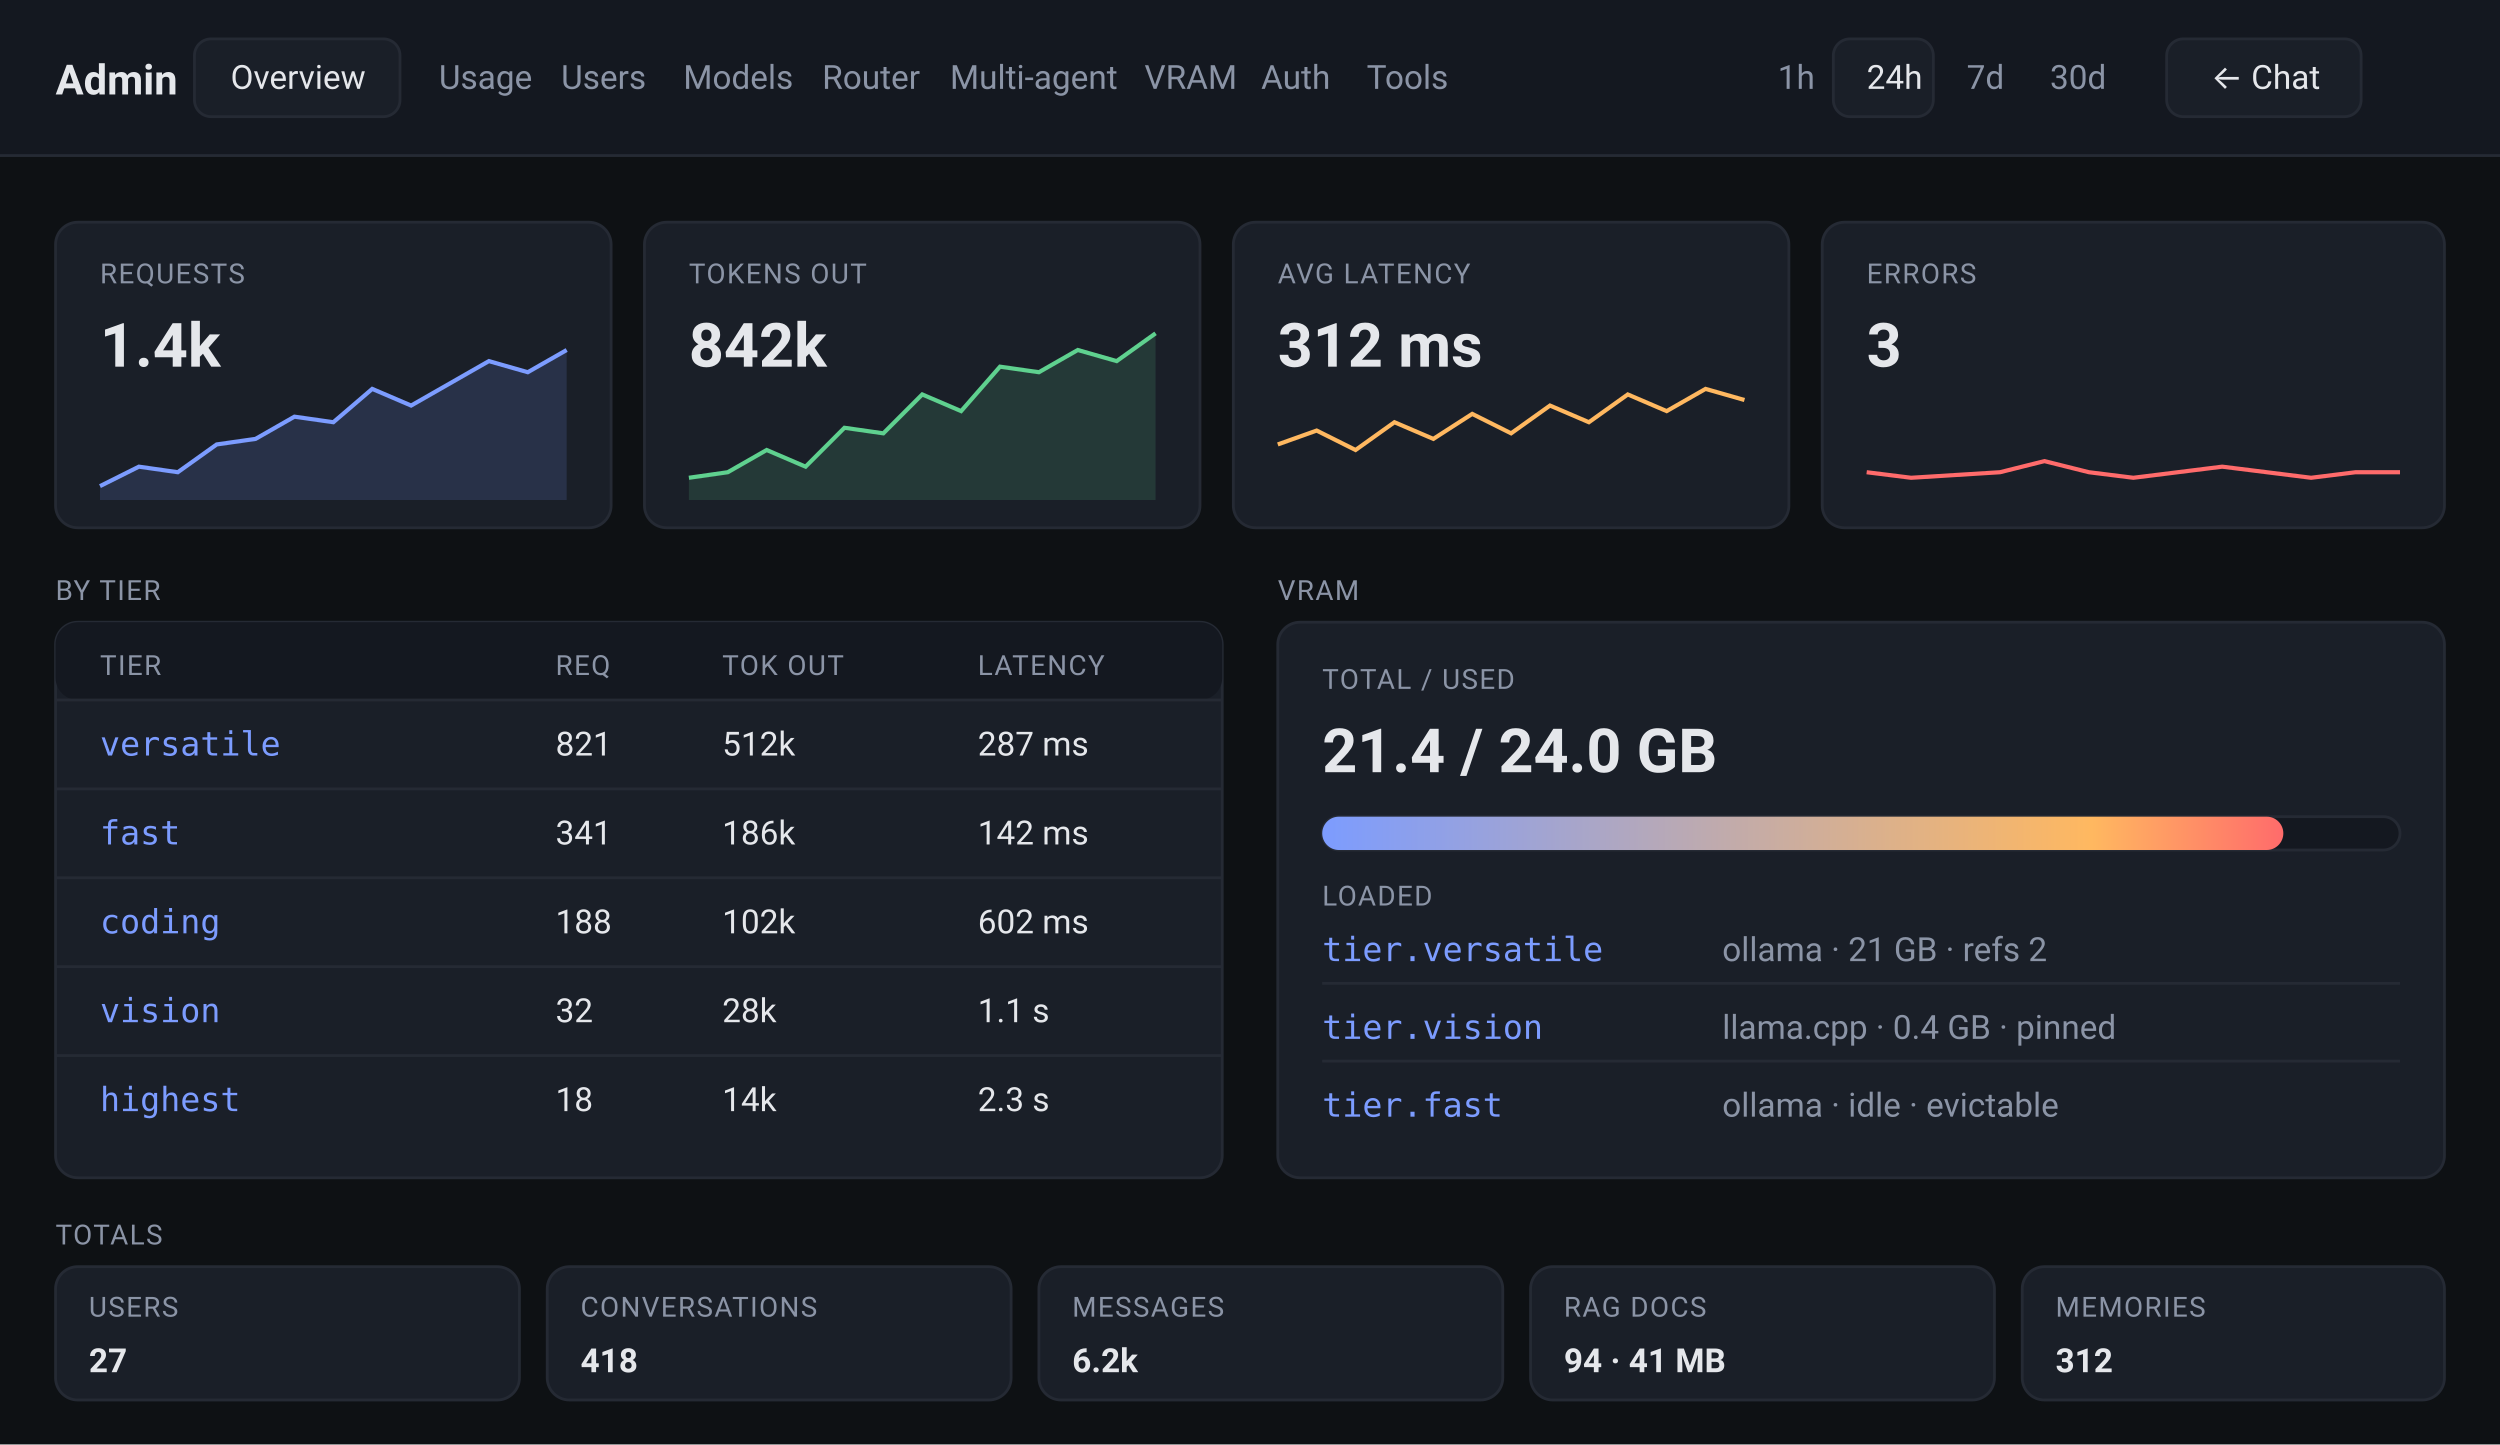
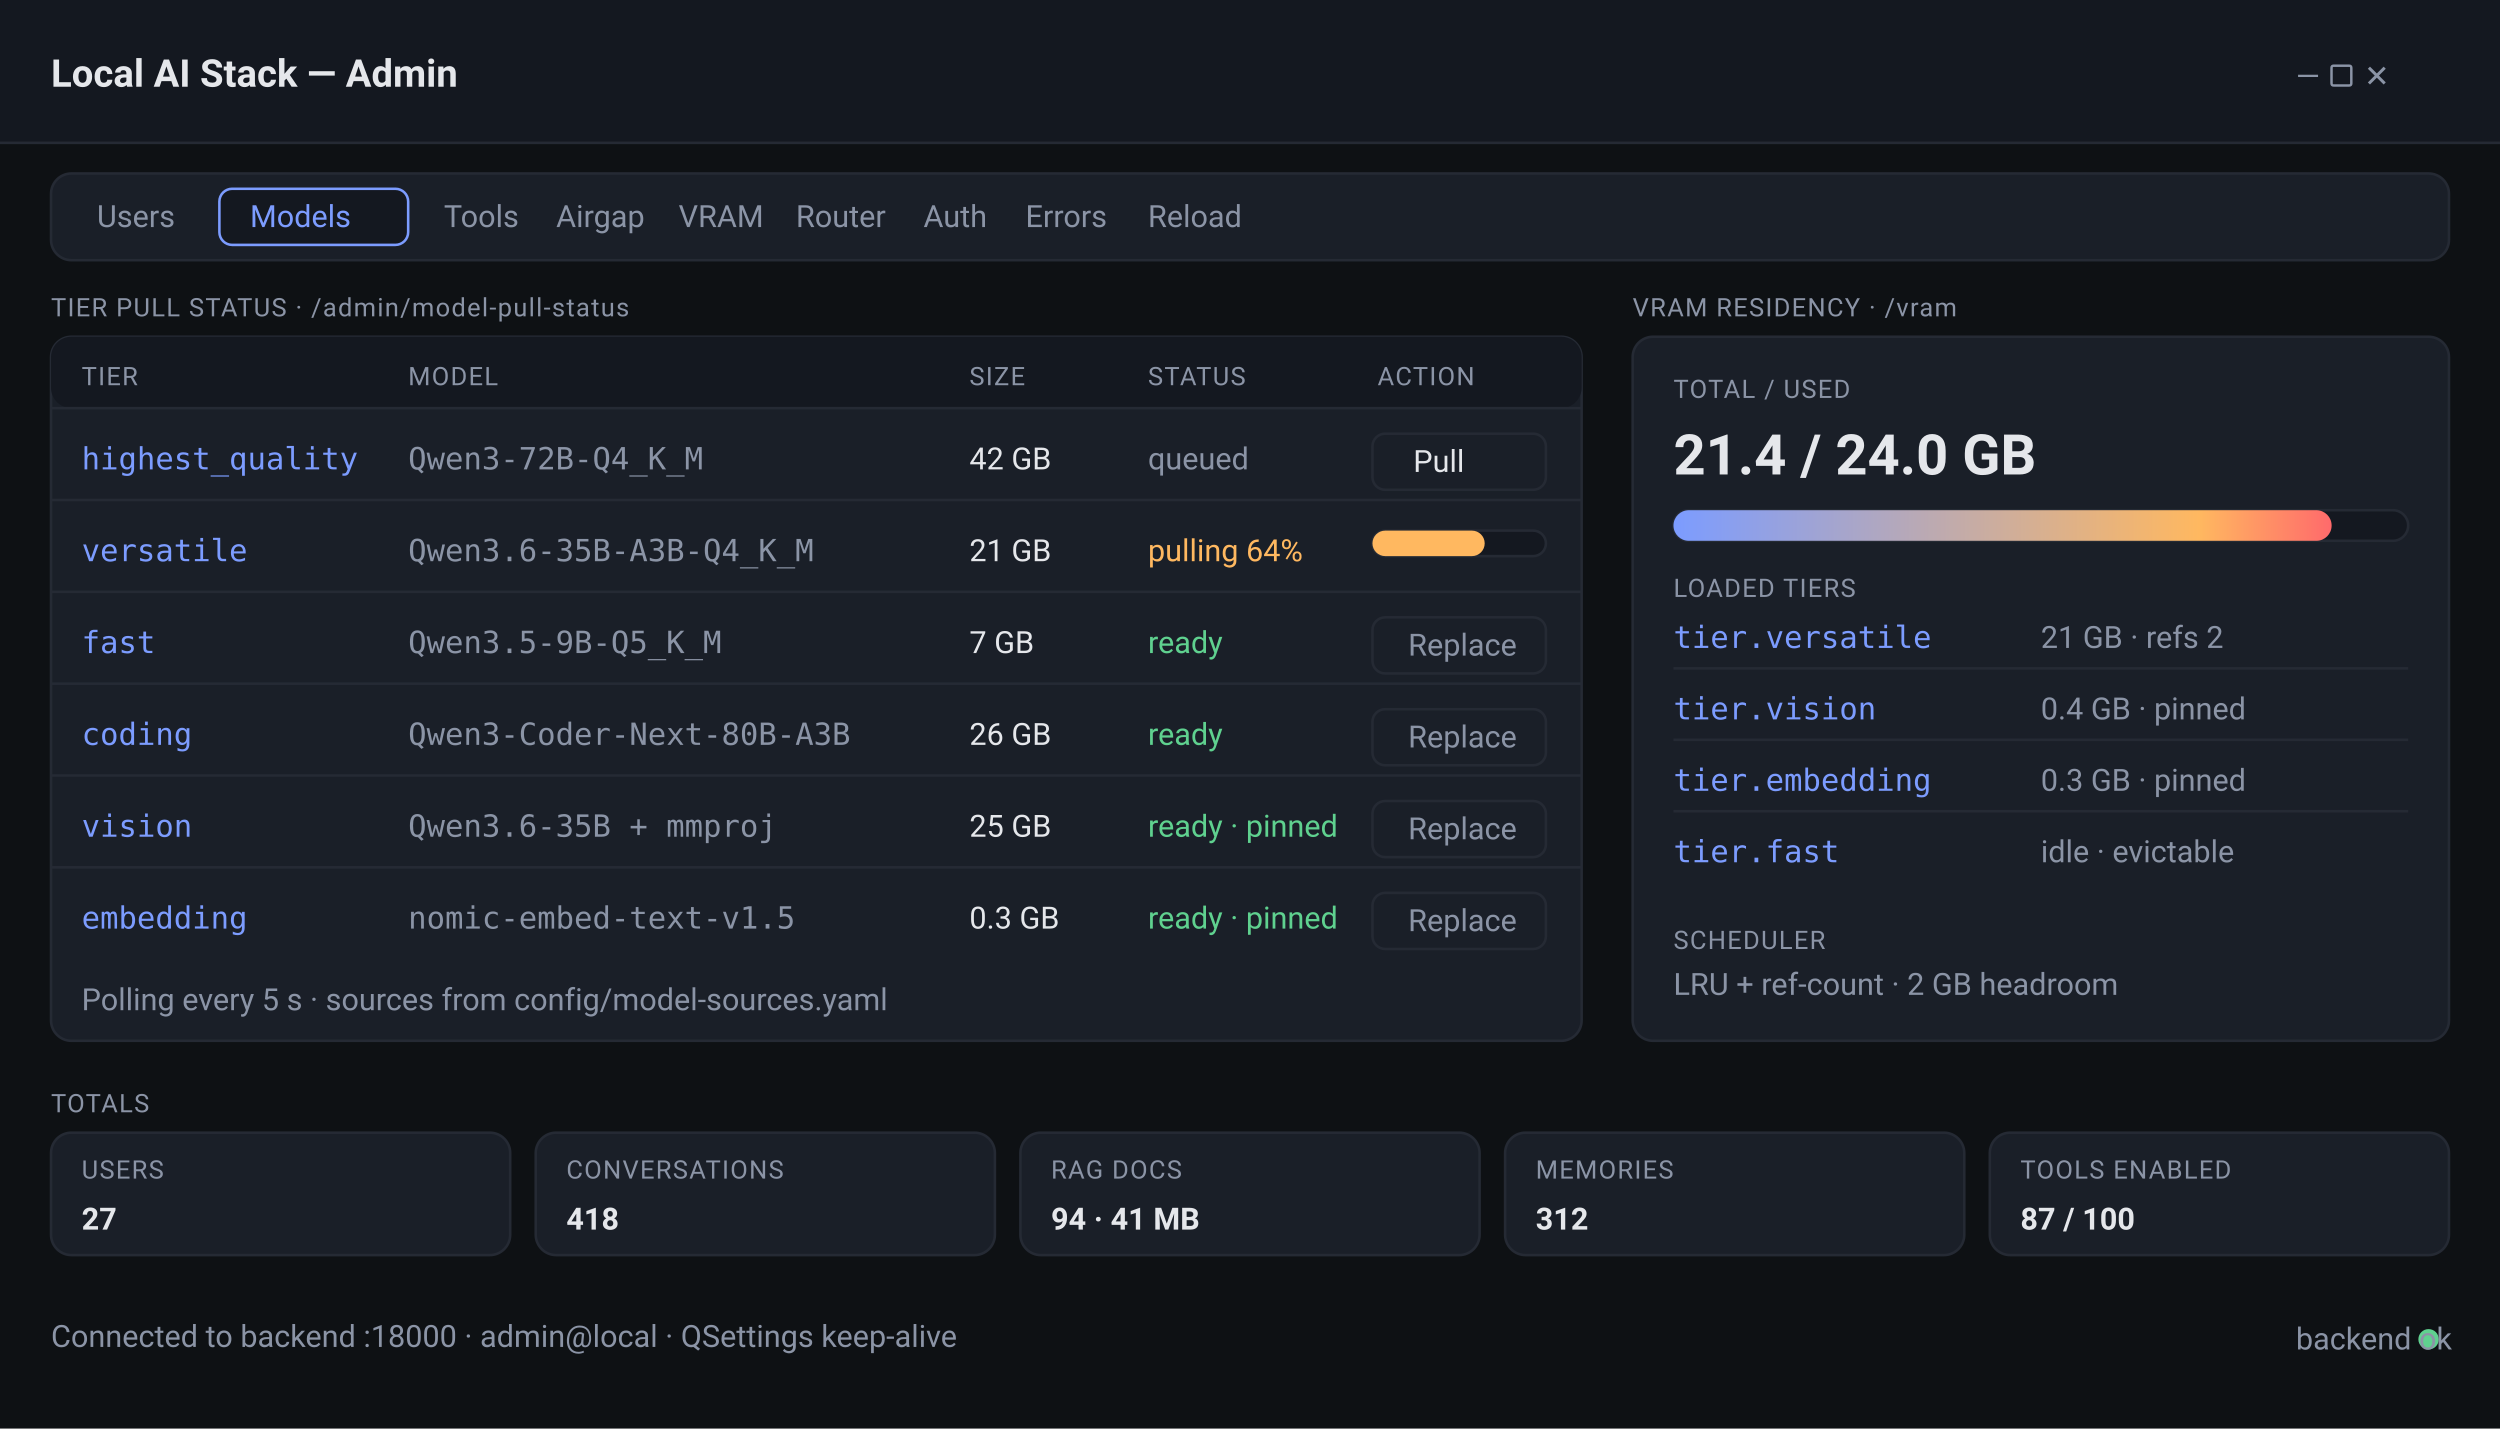
- <svg xmlns="http://www.w3.org/2000/svg" viewBox="0 0 900 520" font-family="-apple-system, Segoe UI, Roboto, sans-serif">
+ <svg xmlns="http://www.w3.org/2000/svg" viewBox="0 0 980 560" font-family="Segoe UI, -apple-system, Roboto, sans-serif" role="img" aria-label="Admin dashboard — Models tab with pull progress, VRAM card, and totals">
  <defs>
    <style>
-       .bg { fill: #0e1114; }
-       .alt { fill: #141820; }
-       .panel { fill: #1a1f28; }
-       .border { stroke: #252a34; stroke-width: 1; fill: none; }
-       .fg { fill: #e5e7eb; }
-       .dim { fill: #8b94a6; }
+       .bg     { fill: #0e1114; }
+       .alt    { fill: #141820; }
+       .panel  { fill: #1a1f28; }
+       .fg     { fill: #e5e7eb; }
+       .dim    { fill: #8b94a6; }
      .accent { fill: #7c9cff; }
-       .success { fill: #5fd18f; }
-       .warn { fill: #ffb860; }
+       .success{ fill: #5fd18f; }
+       .warn   { fill: #ffb860; }
      .danger { fill: #ff6b6b; }
-       .sep { stroke: #252a34; stroke-width: 1; }
-       text { font-size: 12px; }
-       .h1 { font-size: 15px; font-weight: 600; fill: #e5e7eb; }
-       .label { font-size: 10px; fill: #8b94a6; letter-spacing: 0.05em; }
-       .big { font-size: 22px; font-weight: 600; fill: #e5e7eb; }
+       .sep    { stroke: #252a34; stroke-width: 1; }
+       text    { font-size: 12px; }
+       .h1     { font-size: 15px; font-weight: 600; fill: #e5e7eb; }
+       .label  { font-size: 10px; fill: #8b94a6; letter-spacing: 0.05em; }
+       .big    { font-size: 22px; font-weight: 600; fill: #e5e7eb; }
+       .mono   { font-family: ui-monospace, Consolas, monospace; }
    </style>
-   </defs>
-   <rect class="bg" width="900" height="520" />
-   <rect class="alt" width="900" height="56" />
-   <line class="sep" x1="0" y1="56" x2="900" y2="56" />
-   <text class="h1" x="20" y="34">Admin</text>
-   <rect class="panel" x="70" y="14" width="74" height="28" rx="6" stroke="#252a34" />
-   <text class="fg" x="83" y="32" font-size="11">Overview</text>
-   <text class="dim" x="158" y="32" font-size="11">Usage</text>
-   <text class="dim" x="202" y="32" font-size="11">Users</text>
-   <text class="dim" x="246" y="32" font-size="11">Models</text>
-   <text class="dim" x="296" y="32" font-size="11">Router</text>
-   <text class="dim" x="342" y="32" font-size="11">Multi-agent</text>
-   <text class="dim" x="412" y="32" font-size="11">VRAM</text>
-   <text class="dim" x="454" y="32" font-size="11">Auth</text>
-   <text class="dim" x="492" y="32" font-size="11">Tools</text>
-   <text class="dim" x="640" y="32" font-size="11">1h</text>
-   <rect class="panel" x="660" y="14" width="36" height="28" rx="6" stroke="#252a34" />
-   <text class="fg" x="672" y="32" font-size="11">24h</text>
-   <text class="dim" x="708" y="32" font-size="11">7d</text>
-   <text class="dim" x="738" y="32" font-size="11">30d</text>
-   <rect class="panel" x="780" y="14" width="70" height="28" rx="6" stroke="#252a34" />
-   <text class="fg" x="796" y="32" font-size="11">← Chat</text>
-   <rect class="panel" x="20" y="80" width="200" height="110" rx="8" stroke="#252a34" />
-   <text class="label" x="36" y="102">REQUESTS</text>
-   <text class="big" x="36" y="132">1.4k</text>
-   <polyline fill="none" stroke="#7c9cff" stroke-width="1.5" points="36,175 50,168 64,170 78,160 92,158 106,150 120,152 134,140 148,146 162,138 176,130 190,134 204,126" />
-   <polygon fill="#7c9cff" opacity="0.15" points="36,180 36,175 50,168 64,170 78,160 92,158 106,150 120,152 134,140 148,146 162,138 176,130 190,134 204,126 204,180" />
-   <rect class="panel" x="232" y="80" width="200" height="110" rx="8" stroke="#252a34" />
-   <text class="label" x="248" y="102">TOKENS OUT</text>
-   <text class="big" x="248" y="132">842k</text>
-   <polyline fill="none" stroke="#5fd18f" stroke-width="1.5" points="248,172 262,170 276,162 290,168 304,154 318,156 332,142 346,148 360,132 374,134 388,126 402,130 416,120" />
-   <polygon fill="#5fd18f" opacity="0.15" points="248,180 248,172 262,170 276,162 290,168 304,154 318,156 332,142 346,148 360,132 374,134 388,126 402,130 416,120 416,180" />
-   <rect class="panel" x="444" y="80" width="200" height="110" rx="8" stroke="#252a34" />
-   <text class="label" x="460" y="102">AVG LATENCY</text>
-   <text class="big" x="460" y="132">312 ms</text>
-   <polyline fill="none" stroke="#ffb860" stroke-width="1.5" points="460,160 474,155 488,162 502,152 516,158 530,149 544,156 558,146 572,152 586,142 600,148 614,140 628,144" />
-   <rect class="panel" x="656" y="80" width="224" height="110" rx="8" stroke="#252a34" />
-   <text class="label" x="672" y="102">ERRORS</text>
-   <text class="big" x="672" y="132">3</text>
-   <polyline fill="none" stroke="#ff6b6b" stroke-width="1.5" points="672,170 688,172 704,171 720,170 736,166 752,170 768,172 784,170 800,168 816,170 832,172 848,170 864,170" />
-   <text class="label" x="20" y="216">BY TIER</text>
-   <rect class="panel" x="20" y="224" width="420" height="200" rx="8" stroke="#252a34" />
-   <rect class="alt" x="20" y="224" width="420" height="28" rx="8" />
-   <line class="sep" x1="20" y1="252" x2="440" y2="252" />
-   <text class="label" x="36" y="243">TIER</text>
-   <text class="label" x="200" y="243">REQ</text>
-   <text class="label" x="260" y="243">TOK OUT</text>
-   <text class="label" x="352" y="243">LATENCY</text>
-   <text fill="#7c9cff" x="36" y="272" font-size="11" font-family="ui-monospace,monospace">versatile</text>
-   <text class="fg" x="200" y="272">821</text>
-   <text class="fg" x="260" y="272">512k</text>
-   <text class="fg" x="352" y="272">287 ms</text>
-   <line class="sep" x1="20" y1="284" x2="440" y2="284" />
-   <text fill="#7c9cff" x="36" y="304" font-size="11" font-family="ui-monospace,monospace">fast</text>
-   <text class="fg" x="200" y="304">341</text>
-   <text class="fg" x="260" y="304">186k</text>
-   <text class="fg" x="352" y="304">142 ms</text>
-   <line class="sep" x1="20" y1="316" x2="440" y2="316" />
-   <text fill="#7c9cff" x="36" y="336" font-size="11" font-family="ui-monospace,monospace">coding</text>
-   <text class="fg" x="200" y="336">188</text>
-   <text class="fg" x="260" y="336">102k</text>
-   <text class="fg" x="352" y="336">602 ms</text>
-   <line class="sep" x1="20" y1="348" x2="440" y2="348" />
-   <text fill="#7c9cff" x="36" y="368" font-size="11" font-family="ui-monospace,monospace">vision</text>
-   <text class="fg" x="200" y="368">32</text>
-   <text class="fg" x="260" y="368">28k</text>
-   <text class="fg" x="352" y="368">1.1 s</text>
-   <line class="sep" x1="20" y1="380" x2="440" y2="380" />
-   <text fill="#7c9cff" x="36" y="400" font-size="11" font-family="ui-monospace,monospace">highest</text>
-   <text class="fg" x="200" y="400">18</text>
-   <text class="fg" x="260" y="400">14k</text>
-   <text class="fg" x="352" y="400">2.3 s</text>
-   <text class="label" x="460" y="216">VRAM</text>
-   <rect class="panel" x="460" y="224" width="420" height="200" rx="8" stroke="#252a34" />
-   <text class="label" x="476" y="248">TOTAL / USED</text>
-   <text class="big" x="476" y="278">21.4 / 24.0 GB</text>
-   <rect fill="#141820" x="476" y="294" width="388" height="12" rx="6" stroke="#252a34" />
-   <rect x="476" y="294" width="346" height="12" rx="6" fill="url(#vgrad)" />
-   <defs>
    <linearGradient id="vgrad" x1="0" x2="1">
      <stop offset="0%" stop-color="#7c9cff" />
      <stop offset="80%" stop-color="#ffb860" />
      <stop offset="100%" stop-color="#ff6b6b" />
    </linearGradient>
  </defs>
-   <text class="label" x="476" y="326">LOADED</text>
-   <text fill="#7c9cff" x="476" y="346" font-size="11" font-family="ui-monospace,monospace">tier.versatile</text>
-   <text class="dim" x="620" y="346" font-size="11">ollama · 21 GB · refs 2</text>
-   <line class="sep" x1="476" y1="354" x2="864" y2="354" />
-   <text fill="#7c9cff" x="476" y="374" font-size="11" font-family="ui-monospace,monospace">tier.vision</text>
-   <text class="dim" x="620" y="374" font-size="11">llama.cpp · 0.4 GB · pinned</text>
-   <line class="sep" x1="476" y1="382" x2="864" y2="382" />
-   <text fill="#7c9cff" x="476" y="402" font-size="11" font-family="ui-monospace,monospace">tier.fast</text>
-   <text class="dim" x="620" y="402" font-size="11">ollama · idle · evictable</text>
-   <text class="label" x="20" y="448">TOTALS</text>
-   <rect class="panel" x="20" y="456" width="167" height="48" rx="8" stroke="#252a34" />
-   <text class="label" x="32" y="474">USERS</text>
-   <text class="fg" x="32" y="494" font-size="18" font-weight="600">27</text>
-   <rect class="panel" x="197" y="456" width="167" height="48" rx="8" stroke="#252a34" />
-   <text class="label" x="209" y="474">CONVERSATIONS</text>
-   <text class="fg" x="209" y="494" font-size="18" font-weight="600">418</text>
-   <rect class="panel" x="374" y="456" width="167" height="48" rx="8" stroke="#252a34" />
-   <text class="label" x="386" y="474">MESSAGES</text>
-   <text class="fg" x="386" y="494" font-size="18" font-weight="600">6.2k</text>
-   <rect class="panel" x="551" y="456" width="167" height="48" rx="8" stroke="#252a34" />
-   <text class="label" x="563" y="474">RAG DOCS</text>
-   <text class="fg" x="563" y="494" font-size="18" font-weight="600">94 · 41 MB</text>
-   <rect class="panel" x="728" y="456" width="152" height="48" rx="8" stroke="#252a34" />
-   <text class="label" x="740" y="474">MEMORIES</text>
-   <text class="fg" x="740" y="494" font-size="18" font-weight="600">312</text>
+   <rect class="bg" width="980" height="560" />
+   <rect class="alt" width="980" height="56" />
+   <line class="sep" x1="0" y1="56" x2="980" y2="56" />
+   <text class="h1" x="20" y="34">Local AI Stack — Admin</text>
+   <text class="dim" x="900" y="34" font-size="11">— ▢ ✕</text>
+   <rect class="panel" x="20" y="68" width="940" height="34" rx="8" stroke="#252a34" />
+   <text class="dim" x="38" y="89" font-size="11">Users</text>
+   <rect class="alt" x="86" y="74" width="74" height="22" rx="5" stroke="#7c9cff" />
+   <text class="accent" x="98" y="89" font-size="11">Models</text>
+   <text class="dim" x="174" y="89" font-size="11">Tools</text>
+   <text class="dim" x="218" y="89" font-size="11">Airgap</text>
+   <text class="dim" x="266" y="89" font-size="11">VRAM</text>
+   <text class="dim" x="312" y="89" font-size="11">Router</text>
+   <text class="dim" x="362" y="89" font-size="11">Auth</text>
+   <text class="dim" x="402" y="89" font-size="11">Errors</text>
+   <text class="dim" x="450" y="89" font-size="11">Reload</text>
+   <text class="label" x="20" y="124">TIER PULL STATUS · /admin/model-pull-status</text>
+   <rect class="panel" x="20" y="132" width="600" height="276" rx="8" stroke="#252a34" />
+   <rect class="alt" x="20" y="132" width="600" height="28" rx="8" />
+   <line class="sep" x1="20" y1="160" x2="620" y2="160" />
+   <text class="label" x="32" y="151">TIER</text>
+   <text class="label" x="160" y="151">MODEL</text>
+   <text class="label" x="380" y="151">SIZE</text>
+   <text class="label" x="450" y="151">STATUS</text>
+   <text class="label" x="540" y="151">ACTION</text>
+   <text class="accent mono" x="32" y="184" font-size="11">highest_quality</text>
+   <text class="dim mono" x="160" y="184" font-size="11">Qwen3-72B-Q4_K_M</text>
+   <text class="fg" x="380" y="184">42 GB</text>
+   <text class="dim" x="450" y="184">queued</text>
+   <rect class="panel" x="538" y="170" width="68" height="22" rx="5" stroke="#252a34" />
+   <text class="fg" x="554" y="185" font-size="11">Pull</text>
+   <line class="sep" x1="20" y1="196" x2="620" y2="196" />
+   <text class="accent mono" x="32" y="220" font-size="11">versatile</text>
+   <text class="dim mono" x="160" y="220" font-size="11">Qwen3.6-35B-A3B-Q4_K_M</text>
+   <text class="fg" x="380" y="220">21 GB</text>
+   <text class="warn" x="450" y="220">pulling 64%</text>
+   <rect fill="#141820" x="538" y="208" width="68" height="10" rx="5" stroke="#252a34" />
+   <rect class="warn" x="538" y="208" width="44" height="10" rx="5">
+     <animate attributeName="width" values="36;46;42;52;48;58" dur="3s" repeatCount="indefinite" />
+   </rect>
+   <line class="sep" x1="20" y1="232" x2="620" y2="232" />
+   <text class="accent mono" x="32" y="256" font-size="11">fast</text>
+   <text class="dim mono" x="160" y="256" font-size="11">Qwen3.5-9B-Q5_K_M</text>
+   <text class="fg" x="380" y="256">7 GB</text>
+   <text class="success" x="450" y="256">ready</text>
+   <rect class="panel" x="538" y="242" width="68" height="22" rx="5" stroke="#252a34" />
+   <text class="dim" x="552" y="257" font-size="11">Replace</text>
+   <line class="sep" x1="20" y1="268" x2="620" y2="268" />
+   <text class="accent mono" x="32" y="292" font-size="11">coding</text>
+   <text class="dim mono" x="160" y="292" font-size="11">Qwen3-Coder-Next-80B-A3B</text>
+   <text class="fg" x="380" y="292">26 GB</text>
+   <text class="success" x="450" y="292">ready</text>
+   <rect class="panel" x="538" y="278" width="68" height="22" rx="5" stroke="#252a34" />
+   <text class="dim" x="552" y="293" font-size="11">Replace</text>
+   <line class="sep" x1="20" y1="304" x2="620" y2="304" />
+   <text class="accent mono" x="32" y="328" font-size="11">vision</text>
+   <text class="dim mono" x="160" y="328" font-size="11">Qwen3.6-35B + mmproj</text>
+   <text class="fg" x="380" y="328">25 GB</text>
+   <text class="success" x="450" y="328">ready · pinned</text>
+   <rect class="panel" x="538" y="314" width="68" height="22" rx="5" stroke="#252a34" />
+   <text class="dim" x="552" y="329" font-size="11">Replace</text>
+   <line class="sep" x1="20" y1="340" x2="620" y2="340" />
+   <text class="accent mono" x="32" y="364" font-size="11">embedding</text>
+   <text class="dim mono" x="160" y="364" font-size="11">nomic-embed-text-v1.5</text>
+   <text class="fg" x="380" y="364">0.3 GB</text>
+   <text class="success" x="450" y="364">ready · pinned</text>
+   <rect class="panel" x="538" y="350" width="68" height="22" rx="5" stroke="#252a34" />
+   <text class="dim" x="552" y="365" font-size="11">Replace</text>
+   <text class="dim" x="32" y="396" font-size="10.5">Polling every 5 s · sources from config/model-sources.yaml</text>
+   <text class="label" x="640" y="124">VRAM RESIDENCY · /vram</text>
+   <rect class="panel" x="640" y="132" width="320" height="276" rx="8" stroke="#252a34" />
+   <text class="label" x="656" y="156">TOTAL / USED</text>
+   <text class="big" x="656" y="186">21.4 / 24.0 GB</text>
+   <rect fill="#141820" x="656" y="200" width="288" height="12" rx="6" stroke="#252a34" />
+   <rect x="656" y="200" width="258" height="12" rx="6" fill="url(#vgrad)" />
+   <text class="label" x="656" y="234">LOADED TIERS</text>
+   <text class="accent mono" x="656" y="254" font-size="11">tier.versatile</text>
+   <text class="dim" x="800" y="254" font-size="11">21 GB · refs 2</text>
+   <line class="sep" x1="656" y1="262" x2="944" y2="262" />
+   <text class="accent mono" x="656" y="282" font-size="11">tier.vision</text>
+   <text class="dim" x="800" y="282" font-size="11">0.4 GB · pinned</text>
+   <line class="sep" x1="656" y1="290" x2="944" y2="290" />
+   <text class="accent mono" x="656" y="310" font-size="11">tier.embedding</text>
+   <text class="dim" x="800" y="310" font-size="11">0.3 GB · pinned</text>
+   <line class="sep" x1="656" y1="318" x2="944" y2="318" />
+   <text class="accent mono" x="656" y="338" font-size="11">tier.fast</text>
+   <text class="dim" x="800" y="338" font-size="11">idle · evictable</text>
+   <text class="label" x="656" y="372">SCHEDULER</text>
+   <text class="dim" x="656" y="390" font-size="11">LRU + ref-count · 2 GB headroom</text>
+   <text class="label" x="20" y="436">TOTALS</text>
+   <rect class="panel" x="20" y="444" width="180" height="48" rx="8" stroke="#252a34" />
+   <text class="label" x="32" y="462">USERS</text>
+   <text class="fg" x="32" y="482" font-size="18" font-weight="600">27</text>
+   <rect class="panel" x="210" y="444" width="180" height="48" rx="8" stroke="#252a34" />
+   <text class="label" x="222" y="462">CONVERSATIONS</text>
+   <text class="fg" x="222" y="482" font-size="18" font-weight="600">418</text>
+   <rect class="panel" x="400" y="444" width="180" height="48" rx="8" stroke="#252a34" />
+   <text class="label" x="412" y="462">RAG DOCS</text>
+   <text class="fg" x="412" y="482" font-size="18" font-weight="600">94 · 41 MB</text>
+   <rect class="panel" x="590" y="444" width="180" height="48" rx="8" stroke="#252a34" />
+   <text class="label" x="602" y="462">MEMORIES</text>
+   <text class="fg" x="602" y="482" font-size="18" font-weight="600">312</text>
+   <rect class="panel" x="780" y="444" width="180" height="48" rx="8" stroke="#252a34" />
+   <text class="label" x="792" y="462">TOOLS ENABLED</text>
+   <text class="fg" x="792" y="482" font-size="18" font-weight="600">87 / 100</text>
+   <text class="dim" x="20" y="528" font-size="10.5">Connected to backend :18000 · admin@local · QSettings keep-alive</text>
+   <circle class="success" cx="952" cy="525" r="4" />
+   <text class="dim" x="900" y="529" font-size="10.5">backend ok</text>
</svg>
